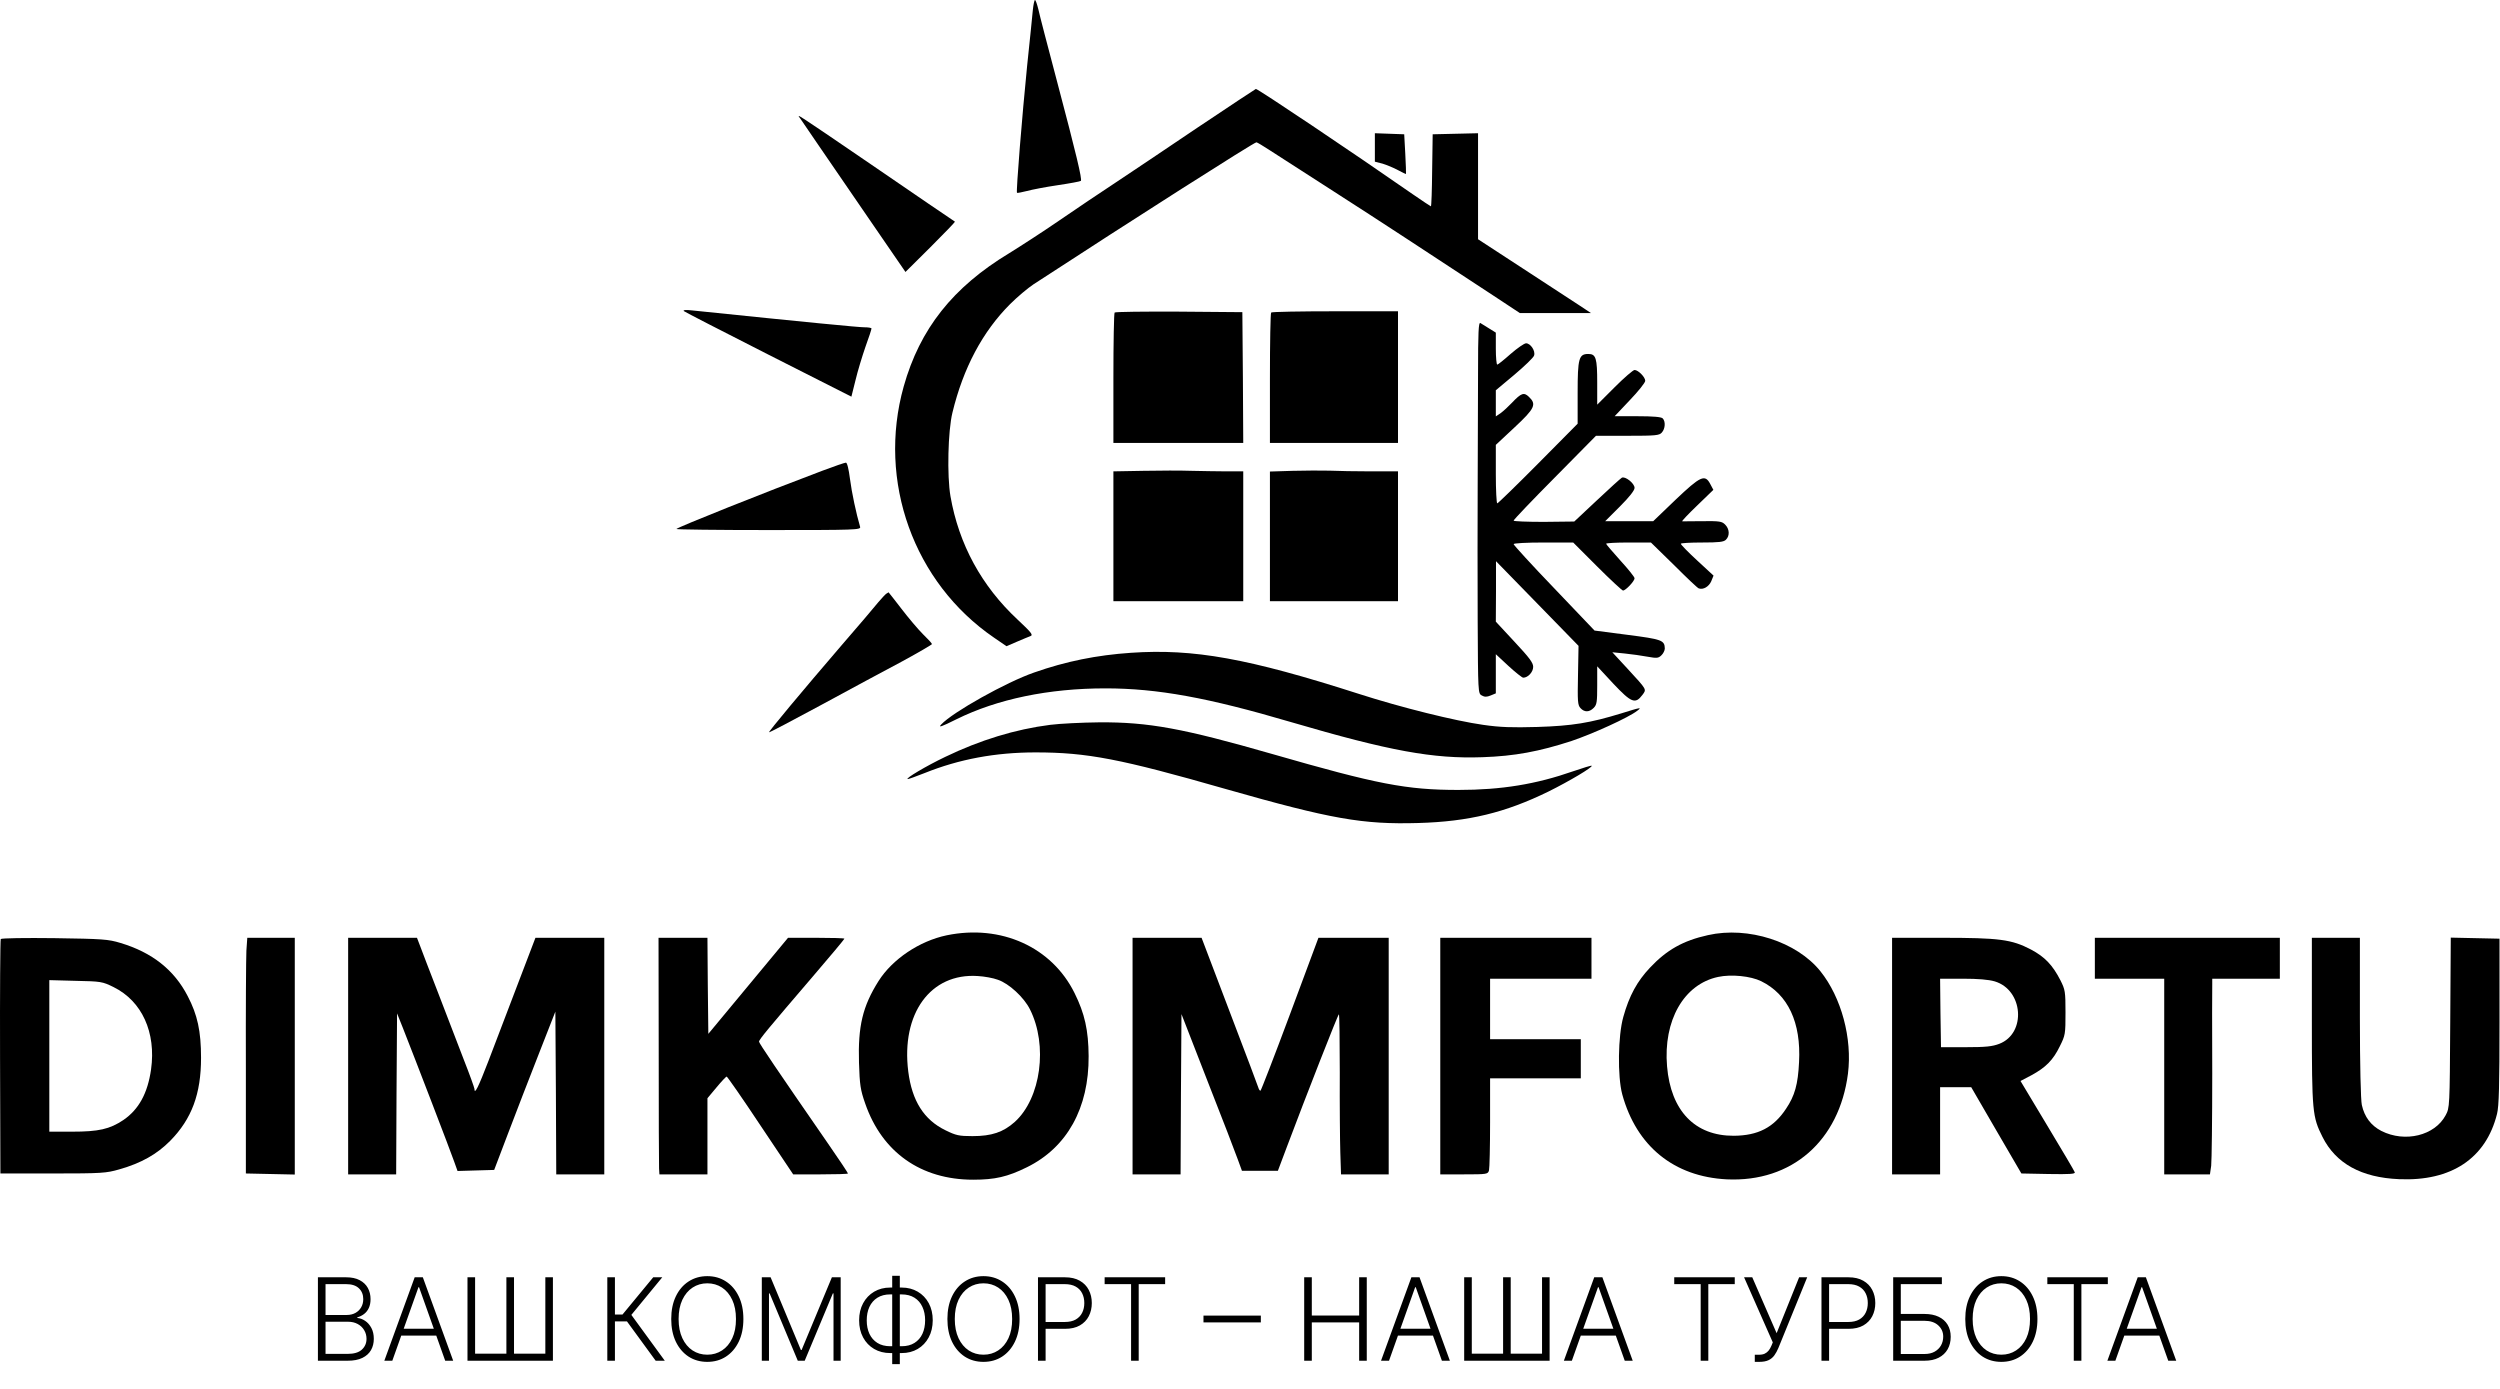
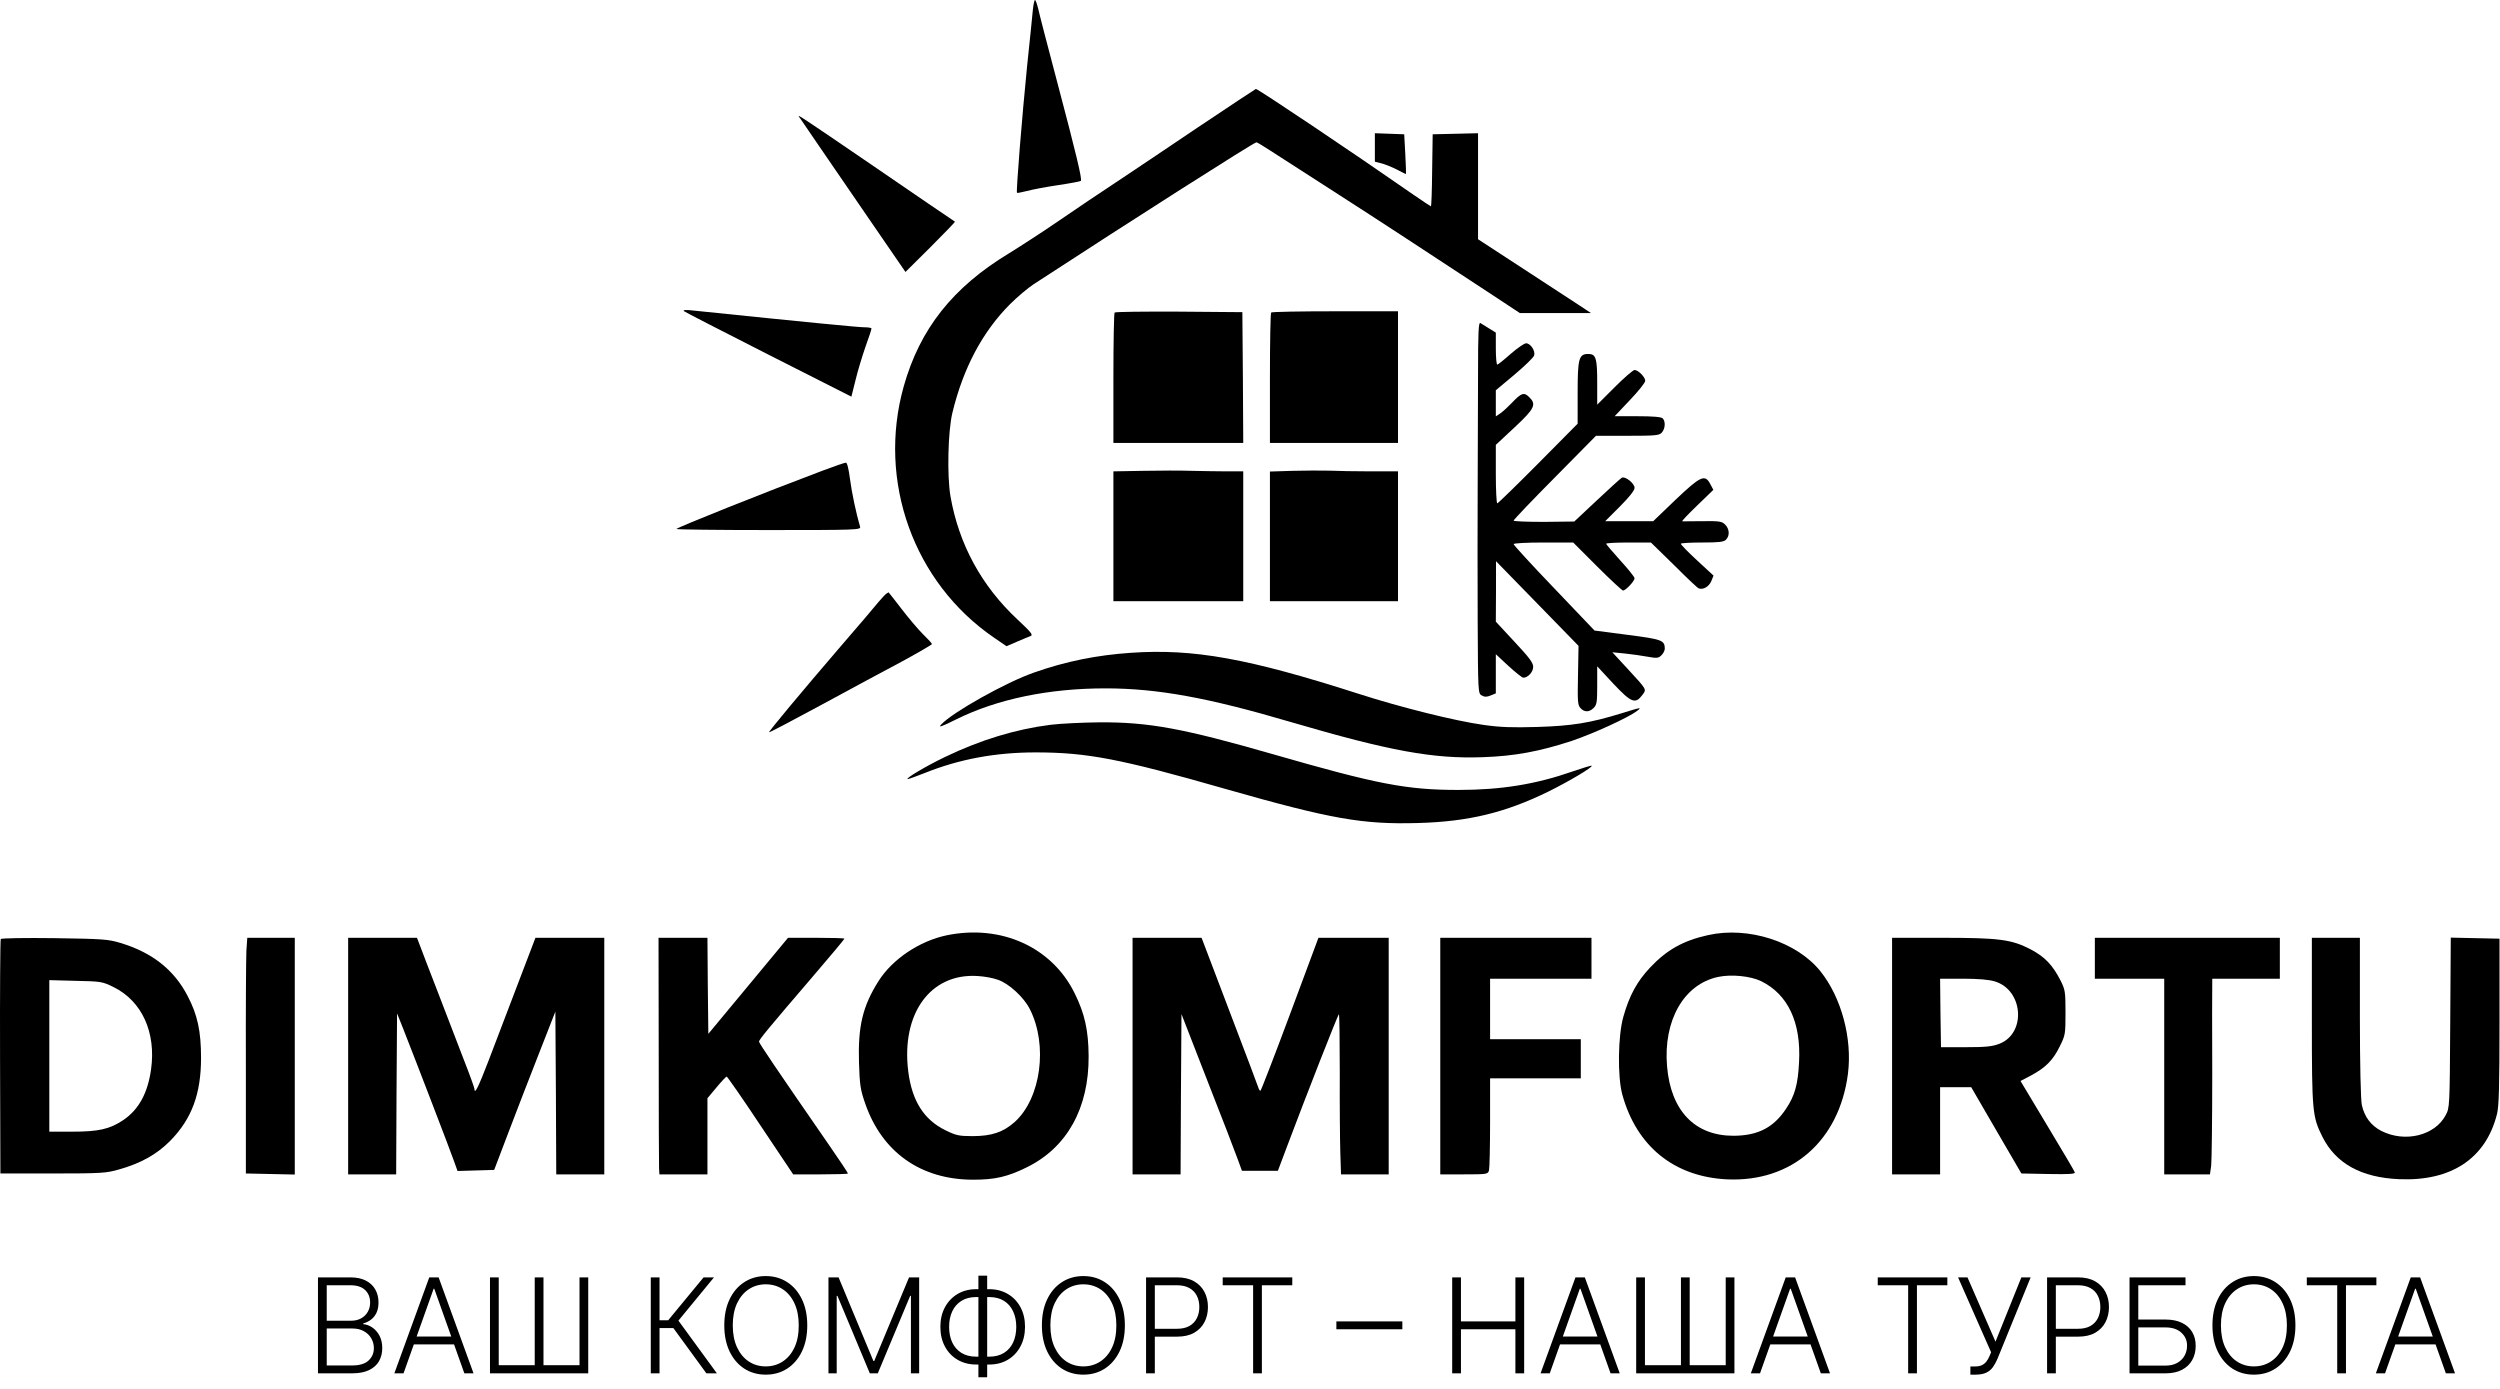
<svg xmlns="http://www.w3.org/2000/svg" width="1874" height="1041" viewBox="0 0 1874 1041" fill="none">
  <path d="M709.635 701.105C689.235 705.372 668.968 718.972 658.568 735.372C646.568 754.439 643.101 769.239 643.901 796.572C644.435 813.372 644.968 816.972 648.568 827.239C661.235 863.772 690.301 884.305 729.501 884.305C745.768 884.305 755.235 882.172 769.768 874.972C799.901 860.172 816.301 830.572 816.035 791.639C815.901 772.305 813.101 759.772 805.501 744.439C788.435 709.905 750.435 692.705 709.635 701.105ZM748.035 734.439C756.301 737.239 767.501 747.505 772.035 756.572C785.635 783.505 780.301 823.239 760.701 840.972C752.035 848.705 743.368 851.639 728.968 851.639C718.835 851.639 716.568 851.105 708.701 847.239C692.568 839.372 683.635 825.239 680.835 803.239C675.368 759.772 697.501 729.239 732.968 731.639C737.768 731.905 744.568 733.105 748.035 734.439Z" fill="black" />
  <path d="M1280.3 700.972C1261.63 705.105 1249.37 712.039 1236.83 725.372C1227.23 735.505 1221.23 746.439 1216.83 762.305C1212.83 776.439 1212.43 806.839 1216.03 820.305C1226.7 859.239 1254.83 882.039 1294.43 884.039C1343.1 886.305 1378.7 855.239 1385.23 804.839C1388.57 778.439 1380.3 747.639 1364.57 728.039C1346.83 705.905 1310.43 694.172 1280.3 700.972ZM1320.17 735.505C1340.3 745.372 1350.17 766.439 1348.57 796.172C1347.77 812.839 1345.37 821.372 1338.83 831.105C1329.5 845.239 1317.77 851.239 1299.63 851.372C1270.57 851.505 1252.43 832.705 1249.63 799.372C1246.7 764.972 1262.17 737.772 1287.9 732.305C1297.77 730.172 1312.3 731.639 1320.17 735.505Z" fill="black" />
  <path d="M0.568 703.905C0.168 704.572 -0.099 744.305 0.035 792.305L0.301 879.638H39.635C76.435 879.638 79.635 879.372 89.368 876.572C105.901 871.905 117.768 865.105 127.635 855.105C143.768 838.705 150.701 819.905 150.701 792.972C150.701 772.972 148.035 760.705 140.701 746.705C130.568 726.972 113.901 713.905 90.301 706.838C81.101 704.038 76.968 703.772 40.835 703.238C19.101 702.972 0.968 703.238 0.568 703.905ZM85.101 739.905C106.435 750.438 117.101 773.905 113.235 801.638C110.701 819.505 104.035 831.638 92.568 839.505C82.301 846.438 73.901 848.305 54.035 848.305H36.968V791.505V734.705L56.701 735.238C75.768 735.638 76.701 735.772 85.101 739.905Z" fill="black" />
  <path d="M184.701 712.572C184.435 717.905 184.168 757.638 184.301 800.972V879.638L202.701 880.038L220.968 880.438V791.638V702.972H203.101H185.368L184.701 712.572Z" fill="black" />
  <path d="M260.968 791.639V880.305H278.968H296.968L297.235 819.905L297.635 759.639L301.901 770.305C310.968 793.239 338.168 864.039 340.435 870.705L342.968 877.772L356.701 877.372L370.435 876.972L380.835 849.639C386.568 834.572 396.835 807.905 403.768 790.305L416.301 758.305L416.701 819.372L416.968 880.305H434.968H452.968V791.639V702.972H427.235H401.368L388.035 737.905C380.701 757.239 370.835 782.972 366.168 795.239C358.568 814.972 355.635 820.972 355.635 816.172C355.635 815.505 352.035 805.372 347.501 793.905C343.101 782.439 334.435 760.039 328.435 744.305C322.301 728.572 316.301 712.839 314.968 709.239L312.568 702.972H286.835H260.968V791.639Z" fill="black" />
  <path d="M493.768 787.372C493.768 833.639 493.901 873.639 494.035 875.905L494.301 880.305H512.301H530.301V851.772V823.239L537.101 815.105C540.835 810.572 544.301 806.972 544.701 806.972C545.235 807.105 556.701 823.505 570.035 843.639L594.568 880.305H615.101C626.435 880.305 635.635 880.039 635.635 879.639C635.635 879.239 628.968 869.105 620.701 857.239C581.901 801.105 569.101 782.172 568.968 780.839C568.968 779.239 575.768 771.105 609.235 732.039C622.301 716.839 632.968 704.038 632.968 703.638C632.968 703.238 623.501 702.972 611.901 702.972H590.701L560.835 738.972L530.968 774.972L530.568 738.972L530.301 702.972H511.901H493.635L493.768 787.372Z" fill="black" />
  <path d="M848.968 791.639V880.305H866.968H884.968L885.235 820.172L885.635 760.172L905.235 810.572C916.168 838.305 926.302 864.705 927.902 869.239L930.968 877.639H944.435H957.902L964.568 859.905C979.102 821.239 1002.97 760.305 1003.63 760.305C1004.03 760.305 1004.3 779.905 1004.3 804.039C1004.17 828.039 1004.43 854.972 1004.7 863.905L1005.23 880.305H1023.1H1040.97V791.639V702.972H1014.7H988.302L966.968 760.305C955.235 791.772 945.235 817.639 944.835 817.639C944.302 817.639 943.635 816.572 943.235 815.239C942.835 814.039 934.168 790.705 923.768 763.639C913.368 736.439 904.035 711.772 902.835 708.572L900.702 702.972H874.835H848.968V791.639Z" fill="black" />
  <path d="M1079.63 791.639V880.305H1097.5C1114.83 880.305 1115.37 880.172 1116.17 877.239C1116.57 875.639 1116.97 859.505 1116.97 841.239V808.305H1150.97H1184.97V793.639V778.972H1150.97H1116.97V756.305V733.639H1154.97H1192.97V718.305V702.972H1136.3H1079.63V791.639Z" fill="black" />
  <path d="M1418.3 791.639V880.305H1436.3H1454.3V847.639V814.972H1466.03H1477.63L1496.43 847.372L1515.23 879.639L1535.63 880.039C1551.63 880.305 1555.77 880.039 1555.23 878.705C1554.97 877.772 1545.63 862.039 1534.57 843.639L1514.57 810.305L1522.7 806.039C1533.5 800.172 1538.97 794.705 1544.03 784.305C1548.17 776.039 1548.3 775.105 1548.3 758.972C1548.3 743.239 1548.03 741.905 1544.57 734.972C1538.57 723.239 1532.7 717.239 1522.43 711.772C1507.9 704.172 1498.7 702.972 1455.5 702.972H1418.3V791.639ZM1495.23 735.639C1516.7 742.039 1519.1 774.572 1498.7 782.439C1493.5 784.439 1488.57 784.972 1473.63 784.972H1454.97L1454.57 759.239L1454.3 733.639H1471.37C1482.7 733.639 1490.7 734.305 1495.23 735.639Z" fill="black" />
  <path d="M1570.3 718.305V733.639H1596.3H1622.3V806.972V880.305H1639.5H1656.57L1657.5 873.905C1657.9 870.305 1658.3 839.239 1658.3 804.839C1658.17 770.439 1658.17 740.305 1658.3 737.905V733.639H1683.63H1708.97V718.305V702.972H1639.63H1570.3V718.305Z" fill="black" />
  <path d="M1732.97 765.238C1732.97 833.772 1733.37 837.105 1740.97 852.305C1750.97 872.172 1770.03 882.705 1798.3 883.905C1837.5 885.638 1863.5 868.305 1871.77 834.972C1873.23 829.372 1873.63 813.505 1873.63 765.638V703.638L1855.37 703.238L1837.1 702.838L1836.7 766.572C1836.3 830.038 1836.3 830.305 1833.23 836.038C1825.1 851.238 1802.83 856.705 1785.1 847.772C1777.37 843.772 1772.43 837.372 1770.43 828.305C1769.63 824.705 1768.97 798.438 1768.97 762.572V702.972H1750.97H1732.97V765.238Z" fill="black" />
  <path d="M774.204 7.6C773.804 11.867 771.937 30.667 769.937 49.333C766.204 86.4 761.537 143.867 762.337 144.533C762.604 144.8 765.937 144.133 769.67 143.2C773.537 142.133 783.937 140.133 793.004 138.8C802.07 137.467 809.804 136 810.204 135.6C811.27 134.4 806.87 115.867 792.47 61.467C785.537 35.333 779.137 10.8 778.337 6.933C777.404 3.2 776.337 -5.63692e-05 775.804 -5.63692e-05C775.404 -5.63692e-05 774.604 3.467 774.204 7.6Z" fill="black" />
  <path d="M897.937 95.466C874.471 111.333 846.604 130 835.937 137.067C825.271 144 806.471 156.8 793.937 165.333C781.537 173.867 764.604 184.8 756.604 189.733C714.204 215.333 689.537 246.533 677.404 289.733C657.537 360.667 684.871 436.8 745.137 478L754.471 484.4L762.204 481.067C766.471 479.2 771.137 477.333 772.471 476.8C774.604 476 773.137 474.133 762.871 464.533C735.804 439.333 718.737 408 712.471 372C709.804 356.667 710.604 322.933 713.937 309.333C722.071 275.733 736.604 248.533 757.137 228C762.737 222.4 770.604 215.867 774.604 213.2C849.404 164.4 940.071 106.667 941.804 106.667C942.337 106.667 946.737 109.333 951.671 112.533C956.604 115.733 978.337 129.733 999.937 143.6C1036.07 166.8 1066.07 186.533 1119.27 221.467L1139.27 234.667H1165.94H1192.6L1183.94 228.933C1179.14 225.867 1160.07 213.333 1141.67 201.333L1107.94 179.333V139.6V99.867L1091 100.267L1073.94 100.667L1073.54 127.6C1073.4 142.533 1073 154.667 1072.6 154.667C1072.34 154.667 1066.2 150.533 1059 145.6C1013.8 114.133 943.004 66.666 941.404 66.666C941.004 66.8 921.404 79.733 897.937 95.466Z" fill="black" />
  <path d="M599.937 88.933C601.004 90.533 607.004 99.2 613.137 108.267C619.404 117.333 636.604 142.533 651.537 164.267L678.737 203.867L697.537 185.2C707.804 174.933 716.07 166.4 715.804 166.133C715.537 166 706.604 159.867 695.937 152.667C685.27 145.333 666.07 132.267 653.27 123.467C593.67 82.8 597.137 85.067 599.937 88.933Z" fill="black" />
  <path d="M1030.6 110.533V121.2L1036.34 122.667C1039.4 123.6 1044.6 125.733 1047.8 127.467C1051 129.2 1053.8 130.533 1053.94 130.4C1054.07 130.133 1053.8 123.333 1053.4 115.333L1052.6 100.667L1041.67 100.267L1030.6 99.867V110.533Z" fill="black" />
  <path d="M512.604 233.2C513.404 233.867 541.937 248.533 576.071 265.867L638.204 297.333L641.271 285.067C642.871 278.267 646.337 266.933 648.737 260C651.271 253.067 653.271 246.933 653.271 246.267C653.271 245.733 650.871 245.333 647.937 245.333C643.671 245.333 605.004 241.6 518.604 232.667C514.071 232.133 511.804 232.4 512.604 233.2Z" fill="black" />
  <path d="M835.537 234.267C835.004 234.667 834.604 256.933 834.604 283.6V332H883.271H931.937L931.671 282.933L931.271 234L883.804 233.6C857.804 233.467 836.071 233.733 835.537 234.267Z" fill="black" />
  <path d="M952.871 234.267C952.337 234.667 951.937 256.933 951.937 283.6V332H999.937H1047.94V282.667V233.333H1000.87C974.871 233.333 953.271 233.733 952.871 234.267Z" fill="black" />
  <path d="M1107.94 279.6C1107.94 300.667 1107.8 338.667 1107.67 364C1107.54 389.333 1107.54 434.667 1107.67 464.933C1107.94 519.2 1107.94 519.867 1110.74 521.333C1112.87 522.533 1114.47 522.533 1117.4 521.333L1121.27 519.733V505.067V490.4L1130.74 499.2C1135.94 504 1141 508 1141.8 508C1145.4 508 1149.27 503.733 1149.27 499.867C1149.27 496.8 1146.47 493.067 1135.27 481.067L1121.27 466L1121.4 443.333V420.667L1152.34 452.4L1183.27 484.133L1182.87 506.133C1182.47 525.6 1182.6 528.533 1184.74 530.8C1187.67 534 1191.27 534 1194.6 530.667C1197 528.267 1197.27 526.267 1197.27 513.733V499.467L1209.4 512.533C1222.87 526.8 1225.8 528 1231.14 520.933C1234.34 516.533 1234.87 517.467 1219.94 501.2L1208.6 488.933L1217.94 489.867C1223.14 490.4 1230.74 491.467 1235 492.267C1241.8 493.467 1243 493.467 1245.27 491.333C1246.74 490 1247.94 487.6 1247.94 486.133C1247.8 479.867 1245.67 479.2 1219.94 475.867L1195.27 472.667L1165 440.933C1148.2 423.467 1134.6 408.533 1134.6 407.867C1134.6 407.2 1144.34 406.667 1157 406.667H1179.27L1197.27 424.667C1207.14 434.533 1215.94 442.667 1216.6 442.667C1218.6 442.667 1225.27 435.6 1225.27 433.467C1225.27 432.533 1220.47 426.533 1214.6 420.133C1208.74 413.6 1203.94 408 1203.94 407.6C1203.94 407.067 1211.54 406.667 1220.74 406.667H1237.54L1254.87 423.6C1264.34 433.067 1272.6 440.933 1273.4 441.067C1276.74 442.267 1281 439.733 1282.74 435.733L1284.47 431.467L1272.2 420.133C1265.4 413.867 1259.94 408.267 1259.94 407.6C1259.94 407.067 1267.14 406.667 1275.8 406.667C1288.47 406.667 1292.2 406.267 1293.8 404.533C1296.74 401.6 1296.47 396.533 1293.14 393.2C1290.74 390.8 1289 390.533 1276.2 390.667C1268.34 390.8 1261.54 390.8 1261 390.8C1260.47 390.667 1265.54 385.333 1272.2 378.933L1284.34 367.2L1282.07 362.933C1278.07 355.2 1274.74 356.8 1255.94 374.667L1239.27 390.667H1221.27H1203.27L1214.34 379.6C1221.27 372.667 1225.27 367.6 1225.27 365.733C1225.27 362.267 1218.07 356.667 1215.67 358.133C1214.74 358.667 1206.34 366.267 1197 375.067L1180.07 390.933L1157.27 391.2C1144.87 391.2 1134.6 390.8 1134.6 390.267C1134.6 389.6 1148.47 375.067 1165.54 357.867L1196.34 326.667H1219.94C1241.14 326.667 1243.8 326.4 1245.67 324.267C1248.34 321.333 1248.6 315.867 1246.34 313.6C1245.27 312.533 1239.14 312 1227.54 312H1210.34L1221.8 299.867C1228.07 293.333 1233.27 286.8 1233.27 285.467C1233.27 282.667 1227.94 277.333 1225.27 277.333C1224.2 277.333 1217.4 283.2 1210.34 290.267L1197.27 303.333V286.933C1197.27 268.4 1196.34 265.333 1190.6 265.333C1183.54 265.333 1182.6 268.533 1182.6 294.4V317.6L1153 347.467C1136.74 363.867 1122.87 377.333 1122.34 377.333C1121.8 377.333 1121.27 367.467 1121.27 355.467V333.467L1135.27 320.4C1150.6 306.133 1151.94 303.067 1146.07 297.467C1142.34 293.867 1140.34 294.533 1133.27 302C1130.74 304.667 1127 308.133 1125 309.6L1121.27 312.133V302.4V292.533L1135.14 280.933C1142.87 274.4 1149.54 268 1149.94 266.533C1151.14 263.067 1147.27 257.333 1143.94 257.333C1142.6 257.333 1137.4 260.933 1132.34 265.333C1127.4 269.733 1122.87 273.333 1122.34 273.333C1121.8 273.333 1121.27 268 1121.27 261.333V249.333L1116.34 246.267C1113.54 244.533 1110.47 242.667 1109.67 242.133C1108.34 241.333 1107.94 249.2 1107.94 279.6Z" fill="black" />
  <path d="M616.604 352.8C573.004 369.2 508.604 394.933 507.004 396.533C506.604 396.933 537.537 397.333 575.804 397.333C641.537 397.333 645.404 397.2 644.737 394.933C641.804 384.933 638.471 369.333 637.137 358.933C636.204 351.6 635.004 346.667 634.071 346.8C633.271 346.8 625.404 349.467 616.604 352.8Z" fill="black" />
  <path d="M857.004 352.933L834.604 353.333V402V450.667H883.271H931.937V402V353.333H919.537C912.604 353.333 900.737 353.067 893.137 352.933C885.537 352.667 869.271 352.667 857.004 352.933Z" fill="black" />
  <path d="M969.004 352.933L951.937 353.467V402V450.667H999.937H1047.94V402V353.333H1027.67C1016.47 353.333 1002.47 353.067 996.604 352.8C990.737 352.667 978.337 352.667 969.004 352.933Z" fill="black" />
  <path d="M664.337 445.067C663.537 445.6 660.87 448.533 658.337 451.467C655.937 454.533 643.404 469.2 630.604 484C601.27 518.133 575.937 548.533 576.47 548.933C576.737 549.2 594.204 540 615.404 528.533C636.604 517.067 663.937 502.267 676.337 495.733C688.604 489.067 698.604 483.2 698.604 482.8C698.604 482.267 695.537 478.933 691.804 475.333C688.07 471.6 680.87 463.067 675.67 456.267C670.47 449.6 666.204 444 666.07 444C665.937 444 665.27 444.533 664.337 445.067Z" fill="black" />
  <path d="M847.804 489.333C822.204 491.067 799.004 495.733 775.137 504.133C754.337 511.333 714.071 533.867 705.537 543.067C703.137 545.6 705.404 544.933 716.871 539.2C747.537 524 786.204 516 828.604 516C867.537 516 905.537 522.933 967.937 541.333C1041.54 562.933 1074.34 568.933 1111.27 567.6C1135.27 566.8 1153.8 563.333 1177.94 555.467C1193.8 550.133 1220.87 537.867 1227.27 532.8C1231 530 1230.07 530.133 1215.14 534.8C1192.07 541.867 1178.6 544.133 1152.34 544.933C1133.27 545.467 1124.6 545.2 1111.67 543.333C1090.87 540.4 1050.47 530.4 1018.6 520.133C935.537 493.467 894.871 486.133 847.804 489.333Z" fill="black" />
  <path d="M787.27 543.333C761.004 546.667 734.604 554.8 708.604 567.333C694.604 574 677.937 583.867 680.47 584C681.137 584 686.737 582 693.137 579.467C719.004 569.067 746.204 564 776.204 564C814.87 564 839.804 568.8 918.871 591.467C997.937 614 1021.4 618.133 1063.14 616.933C1100.87 615.867 1128.34 609.2 1160.74 593.333C1176.34 585.6 1194.07 575.067 1193.14 574C1192.74 573.733 1186.6 575.6 1179.27 578.133C1151.4 587.867 1125.54 592.133 1093.27 592.133C1054.2 592.133 1032.34 587.867 953.671 565.2C886.871 546 860.871 541.2 823.937 541.467C811.137 541.6 794.604 542.4 787.27 543.333Z" fill="black" />
-   <path d="M238.307 1020V957.455H259.41C263.482 957.455 266.872 958.167 269.58 959.592C272.308 961.018 274.354 962.962 275.718 965.425C277.082 967.889 277.764 970.688 277.764 973.824C277.764 976.43 277.326 978.659 276.451 980.512C275.576 982.365 274.384 983.861 272.878 985.001C271.371 986.142 269.692 986.966 267.839 987.475V987.964C269.854 988.106 271.809 988.819 273.702 990.102C275.596 991.364 277.153 993.135 278.375 995.415C279.597 997.696 280.207 1000.42 280.207 1003.6C280.207 1006.76 279.505 1009.58 278.1 1012.06C276.695 1014.52 274.537 1016.47 271.626 1017.89C268.735 1019.3 265.049 1020 260.57 1020H238.307ZM244.018 1014.87H260.57C265.396 1014.87 268.959 1013.8 271.259 1011.66C273.58 1009.52 274.741 1006.84 274.741 1003.6C274.741 1001.22 274.161 999.06 273 997.126C271.86 995.171 270.241 993.624 268.144 992.484C266.067 991.344 263.624 990.773 260.815 990.773H244.018V1014.87ZM244.018 985.704H259.929C262.393 985.704 264.551 985.195 266.403 984.177C268.256 983.159 269.702 981.754 270.74 979.962C271.778 978.171 272.298 976.125 272.298 973.824C272.298 970.505 271.219 967.808 269.06 965.731C266.902 963.634 263.685 962.585 259.41 962.585H244.018V985.704ZM294.08 1020H288.094L310.846 957.455H316.954L339.707 1020H333.721L314.114 964.876H313.687L294.08 1020ZM298.386 996.026H329.415V1001.16H298.386V996.026ZM350.426 957.455H356.137V1014.72H379.591V957.455H385.302V1014.72H408.787V957.455H414.468V1020H350.426V957.455ZM491.489 1020L469.959 990.499H460.949V1020H455.238V957.455H460.949V985.398H466.599L489.657 957.455H496.437L473.257 985.643L498.33 1020H491.489ZM557.241 988.727C557.241 995.242 556.081 1000.91 553.76 1005.74C551.439 1010.54 548.242 1014.27 544.17 1016.92C540.119 1019.54 535.456 1020.86 530.183 1020.86C524.91 1020.86 520.237 1019.54 516.165 1016.92C512.114 1014.27 508.927 1010.54 506.606 1005.74C504.306 1000.91 503.155 995.242 503.155 988.727C503.155 982.212 504.306 976.552 506.606 971.747C508.927 966.922 512.124 963.196 516.196 960.57C520.268 957.923 524.93 956.599 530.183 956.599C535.456 956.599 540.119 957.923 544.17 960.57C548.242 963.196 551.439 966.922 553.76 971.747C556.081 976.552 557.241 982.212 557.241 988.727ZM551.683 988.727C551.683 983.128 550.747 978.334 548.873 974.343C547 970.332 544.445 967.268 541.208 965.151C537.971 963.033 534.296 961.974 530.183 961.974C526.091 961.974 522.426 963.033 519.189 965.151C515.952 967.268 513.386 970.322 511.493 974.312C509.62 978.303 508.683 983.108 508.683 988.727C508.683 994.326 509.62 999.121 511.493 1003.11C513.366 1007.1 515.921 1010.17 519.158 1012.3C522.395 1014.42 526.07 1015.48 530.183 1015.48C534.296 1015.48 537.971 1014.42 541.208 1012.3C544.465 1010.19 547.031 1007.13 548.904 1003.14C550.777 999.131 551.703 994.326 551.683 988.727ZM571.053 957.455H577.65L600.341 1011.94H600.89L623.581 957.455H630.178V1020H624.803V969.518H624.314L603.211 1020H598.02L576.917 969.518H576.428V1020H571.053V957.455ZM667.33 965.151H675.85C680.39 965.151 684.411 966.179 687.913 968.235C691.436 970.291 694.194 973.162 696.19 976.847C698.185 980.532 699.183 984.808 699.183 989.674C699.162 994.56 698.154 998.846 696.159 1002.53C694.184 1006.22 691.446 1009.1 687.944 1011.17C684.462 1013.23 680.451 1014.26 675.911 1014.26H667.36C662.799 1014.26 658.758 1013.23 655.236 1011.17C651.734 1009.12 648.985 1006.25 646.99 1002.56C644.995 998.877 643.997 994.591 643.997 989.705C643.997 984.859 644.995 980.594 646.99 976.908C648.985 973.223 651.734 970.342 655.236 968.266C658.758 966.189 662.789 965.151 667.33 965.151ZM667.36 970.281C663.553 970.281 660.326 971.116 657.679 972.786C655.053 974.435 653.057 976.735 651.693 979.688C650.349 982.619 649.688 985.999 649.708 989.827C649.708 993.593 650.38 996.932 651.724 999.844C653.088 1002.73 655.073 1005 657.679 1006.65C660.305 1008.3 663.532 1009.13 667.36 1009.13H675.881C679.688 1009.13 682.895 1008.3 685.501 1006.65C688.127 1005 690.112 1002.72 691.456 999.813C692.8 996.881 693.472 993.502 693.472 989.674C693.472 985.887 692.79 982.538 691.425 979.626C690.082 976.695 688.097 974.404 685.47 972.755C682.844 971.106 679.617 970.281 675.789 970.281H667.36ZM674.506 956.355V1022.57H668.795V956.355H674.506ZM764.263 988.727C764.263 995.242 763.102 1000.91 760.781 1005.74C758.46 1010.54 755.264 1014.27 751.192 1016.92C747.14 1019.54 742.478 1020.86 737.205 1020.86C731.931 1020.86 727.259 1019.54 723.187 1016.92C719.135 1014.27 715.949 1010.54 713.628 1005.74C711.327 1000.91 710.177 995.242 710.177 988.727C710.177 982.212 711.327 976.552 713.628 971.747C715.949 966.922 719.145 963.196 723.217 960.57C727.289 957.923 731.952 956.599 737.205 956.599C742.478 956.599 747.14 957.923 751.192 960.57C755.264 963.196 758.46 966.922 760.781 971.747C763.102 976.552 764.263 982.212 764.263 988.727ZM758.705 988.727C758.705 983.128 757.768 978.334 755.895 974.343C754.022 970.332 751.467 967.268 748.229 965.151C744.992 963.033 741.317 961.974 737.205 961.974C733.112 961.974 729.447 963.033 726.21 965.151C722.973 967.268 720.408 970.322 718.514 974.312C716.641 978.303 715.705 983.108 715.705 988.727C715.705 994.326 716.641 999.121 718.514 1003.11C720.387 1007.1 722.942 1010.17 726.18 1012.3C729.417 1014.42 733.092 1015.48 737.205 1015.48C741.317 1015.48 744.992 1014.42 748.229 1012.3C751.487 1010.19 754.052 1007.13 755.925 1003.14C757.799 999.131 758.725 994.326 758.705 988.727ZM778.074 1020V957.455H798.261C802.7 957.455 806.405 958.31 809.378 960.02C812.371 961.71 814.62 964.01 816.127 966.922C817.654 969.833 818.417 973.111 818.417 976.756C818.417 980.4 817.664 983.688 816.157 986.62C814.651 989.531 812.411 991.842 809.439 993.553C806.466 995.242 802.771 996.087 798.353 996.087H782.472V990.957H798.2C801.478 990.957 804.196 990.346 806.354 989.124C808.512 987.882 810.121 986.192 811.18 984.055C812.259 981.917 812.798 979.484 812.798 976.756C812.798 974.027 812.259 971.594 811.18 969.457C810.121 967.319 808.502 965.639 806.324 964.418C804.166 963.196 801.427 962.585 798.108 962.585H783.785V1020H778.074ZM828.037 962.585V957.455H873.389V962.585H853.569V1020H847.858V962.585H828.037ZM945.127 986.162V991.293H902.127V986.162H945.127ZM977.621 1020V957.455H983.332V986.131H1018.82V957.455H1024.53V1020H1018.82V991.262H983.332V1020H977.621ZM1041.21 1020H1035.22L1057.97 957.455H1064.08L1086.83 1020H1080.85L1061.24 964.876H1060.81L1041.21 1020ZM1045.51 996.026H1076.54V1001.16H1045.51V996.026ZM1097.55 957.455H1103.26V1014.72H1126.72V957.455H1132.43V1014.72H1155.91V957.455H1161.59V1020H1097.55V957.455ZM1178.27 1020H1172.28L1195.03 957.455H1201.14L1223.89 1020H1217.91L1198.3 964.876H1197.87L1178.27 1020ZM1182.57 996.026H1213.6V1001.16H1182.57V996.026ZM1255.01 962.585V957.455H1300.37V962.585H1280.55V1020H1274.83V962.585H1255.01ZM1315.39 1020.86V1015.51H1318.51C1320.26 1015.51 1321.71 1015.24 1322.87 1014.69C1324.05 1014.12 1325.03 1013.33 1325.81 1012.33C1326.6 1011.32 1327.28 1010.13 1327.85 1008.76L1328.89 1006.26L1307.36 957.455H1313.5L1331.76 999.355L1348.62 957.455H1354.67L1333.07 1010.47C1332.2 1012.55 1331.2 1014.37 1330.08 1015.94C1328.98 1017.49 1327.54 1018.7 1325.74 1019.57C1323.95 1020.43 1321.59 1020.86 1318.66 1020.86H1315.39ZM1365.38 1020V957.455H1385.56C1390 957.455 1393.71 958.31 1396.68 960.02C1399.67 961.71 1401.92 964.01 1403.43 966.922C1404.96 969.833 1405.72 973.111 1405.72 976.756C1405.72 980.4 1404.97 983.688 1403.46 986.62C1401.95 989.531 1399.71 991.842 1396.74 993.553C1393.77 995.242 1390.07 996.087 1385.66 996.087H1369.77V990.957H1385.5C1388.78 990.957 1391.5 990.346 1393.66 989.124C1395.82 987.882 1397.42 986.192 1398.48 984.055C1399.56 981.917 1400.1 979.484 1400.1 976.756C1400.1 974.027 1399.56 971.594 1398.48 969.457C1397.42 967.319 1395.8 965.639 1393.63 964.418C1391.47 963.196 1388.73 962.585 1385.41 962.585H1371.09V1020H1365.38ZM1419.13 1020V957.455H1455.62V962.585H1424.84V984.94H1442.58C1446.76 984.94 1450.3 985.643 1453.21 987.048C1456.14 988.452 1458.38 990.437 1459.93 993.003C1461.48 995.568 1462.25 998.581 1462.25 1002.04C1462.25 1005.63 1461.48 1008.76 1459.93 1011.45C1458.4 1014.14 1456.17 1016.23 1453.24 1017.74C1450.33 1019.25 1446.78 1020 1442.58 1020H1419.13ZM1424.84 1014.96H1442.58C1445.57 1014.96 1448.11 1014.38 1450.19 1013.22C1452.28 1012.04 1453.88 1010.47 1454.98 1008.52C1456.08 1006.54 1456.63 1004.34 1456.63 1001.92C1456.63 998.561 1455.39 995.751 1452.9 993.491C1450.44 991.211 1447 990.071 1442.58 990.071H1424.84V1014.96ZM1527.26 988.727C1527.26 995.242 1526.1 1000.91 1523.78 1005.74C1521.46 1010.54 1518.26 1014.27 1514.19 1016.92C1510.14 1019.54 1505.48 1020.86 1500.2 1020.86C1494.93 1020.86 1490.26 1019.54 1486.18 1016.92C1482.13 1014.27 1478.95 1010.54 1476.63 1005.74C1474.33 1000.91 1473.17 995.242 1473.17 988.727C1473.17 982.212 1474.33 976.552 1476.63 971.747C1478.95 966.922 1482.14 963.196 1486.22 960.57C1490.29 957.923 1494.95 956.599 1500.2 956.599C1505.48 956.599 1510.14 957.923 1514.19 960.57C1518.26 963.196 1521.46 966.922 1523.78 971.747C1526.1 976.552 1527.26 982.212 1527.26 988.727ZM1521.7 988.727C1521.7 983.128 1520.77 978.334 1518.89 974.343C1517.02 970.332 1514.46 967.268 1511.23 965.151C1507.99 963.033 1504.32 961.974 1500.2 961.974C1496.11 961.974 1492.45 963.033 1489.21 965.151C1485.97 967.268 1483.41 970.322 1481.51 974.312C1479.64 978.303 1478.7 983.108 1478.7 988.727C1478.7 994.326 1479.64 999.121 1481.51 1003.11C1483.39 1007.1 1485.94 1010.17 1489.18 1012.3C1492.41 1014.42 1496.09 1015.48 1500.2 1015.48C1504.32 1015.48 1507.99 1014.42 1511.23 1012.3C1514.49 1010.19 1517.05 1007.13 1518.92 1003.14C1520.8 999.131 1521.72 994.326 1521.7 988.727ZM1534.68 962.585V957.455H1580.03V962.585H1560.21V1020H1554.5V962.585H1534.68ZM1585.68 1020H1579.69L1602.44 957.455H1608.55L1631.3 1020H1625.32L1605.71 964.876H1605.28L1585.68 1020ZM1589.98 996.026H1621.01V1001.16H1589.98V996.026Z" fill="black" />
+   <path transform="translate(238 957) scale(1.15) translate(-238 -957)" d="M238.307 1020V957.455H259.41C263.482 957.455 266.872 958.167 269.58 959.592C272.308 961.018 274.354 962.962 275.718 965.425C277.082 967.889 277.764 970.688 277.764 973.824C277.764 976.43 277.326 978.659 276.451 980.512C275.576 982.365 274.384 983.861 272.878 985.001C271.371 986.142 269.692 986.966 267.839 987.475V987.964C269.854 988.106 271.809 988.819 273.702 990.102C275.596 991.364 277.153 993.135 278.375 995.415C279.597 997.696 280.207 1000.42 280.207 1003.6C280.207 1006.76 279.505 1009.58 278.1 1012.06C276.695 1014.52 274.537 1016.47 271.626 1017.89C268.735 1019.3 265.049 1020 260.57 1020H238.307ZM244.018 1014.87H260.57C265.396 1014.87 268.959 1013.8 271.259 1011.66C273.58 1009.52 274.741 1006.84 274.741 1003.6C274.741 1001.22 274.161 999.06 273 997.126C271.86 995.171 270.241 993.624 268.144 992.484C266.067 991.344 263.624 990.773 260.815 990.773H244.018V1014.87ZM244.018 985.704H259.929C262.393 985.704 264.551 985.195 266.403 984.177C268.256 983.159 269.702 981.754 270.74 979.962C271.778 978.171 272.298 976.125 272.298 973.824C272.298 970.505 271.219 967.808 269.06 965.731C266.902 963.634 263.685 962.585 259.41 962.585H244.018V985.704ZM294.08 1020H288.094L310.846 957.455H316.954L339.707 1020H333.721L314.114 964.876H313.687L294.08 1020ZM298.386 996.026H329.415V1001.16H298.386V996.026ZM350.426 957.455H356.137V1014.72H379.591V957.455H385.302V1014.72H408.787V957.455H414.468V1020H350.426V957.455ZM491.489 1020L469.959 990.499H460.949V1020H455.238V957.455H460.949V985.398H466.599L489.657 957.455H496.437L473.257 985.643L498.33 1020H491.489ZM557.241 988.727C557.241 995.242 556.081 1000.91 553.76 1005.74C551.439 1010.54 548.242 1014.27 544.17 1016.92C540.119 1019.54 535.456 1020.86 530.183 1020.86C524.91 1020.86 520.237 1019.54 516.165 1016.92C512.114 1014.27 508.927 1010.54 506.606 1005.74C504.306 1000.91 503.155 995.242 503.155 988.727C503.155 982.212 504.306 976.552 506.606 971.747C508.927 966.922 512.124 963.196 516.196 960.57C520.268 957.923 524.93 956.599 530.183 956.599C535.456 956.599 540.119 957.923 544.17 960.57C548.242 963.196 551.439 966.922 553.76 971.747C556.081 976.552 557.241 982.212 557.241 988.727ZM551.683 988.727C551.683 983.128 550.747 978.334 548.873 974.343C547 970.332 544.445 967.268 541.208 965.151C537.971 963.033 534.296 961.974 530.183 961.974C526.091 961.974 522.426 963.033 519.189 965.151C515.952 967.268 513.386 970.322 511.493 974.312C509.62 978.303 508.683 983.108 508.683 988.727C508.683 994.326 509.62 999.121 511.493 1003.11C513.366 1007.1 515.921 1010.17 519.158 1012.3C522.395 1014.42 526.07 1015.48 530.183 1015.48C534.296 1015.48 537.971 1014.42 541.208 1012.3C544.465 1010.19 547.031 1007.13 548.904 1003.14C550.777 999.131 551.703 994.326 551.683 988.727ZM571.053 957.455H577.65L600.341 1011.94H600.89L623.581 957.455H630.178V1020H624.803V969.518H624.314L603.211 1020H598.02L576.917 969.518H576.428V1020H571.053V957.455ZM667.33 965.151H675.85C680.39 965.151 684.411 966.179 687.913 968.235C691.436 970.291 694.194 973.162 696.19 976.847C698.185 980.532 699.183 984.808 699.183 989.674C699.162 994.56 698.154 998.846 696.159 1002.53C694.184 1006.22 691.446 1009.1 687.944 1011.17C684.462 1013.23 680.451 1014.26 675.911 1014.26H667.36C662.799 1014.26 658.758 1013.23 655.236 1011.17C651.734 1009.12 648.985 1006.25 646.99 1002.56C644.995 998.877 643.997 994.591 643.997 989.705C643.997 984.859 644.995 980.594 646.99 976.908C648.985 973.223 651.734 970.342 655.236 968.266C658.758 966.189 662.789 965.151 667.33 965.151ZM667.36 970.281C663.553 970.281 660.326 971.116 657.679 972.786C655.053 974.435 653.057 976.735 651.693 979.688C650.349 982.619 649.688 985.999 649.708 989.827C649.708 993.593 650.38 996.932 651.724 999.844C653.088 1002.73 655.073 1005 657.679 1006.65C660.305 1008.3 663.532 1009.13 667.36 1009.13H675.881C679.688 1009.13 682.895 1008.3 685.501 1006.65C688.127 1005 690.112 1002.72 691.456 999.813C692.8 996.881 693.472 993.502 693.472 989.674C693.472 985.887 692.79 982.538 691.425 979.626C690.082 976.695 688.097 974.404 685.47 972.755C682.844 971.106 679.617 970.281 675.789 970.281H667.36ZM674.506 956.355V1022.57H668.795V956.355H674.506ZM764.263 988.727C764.263 995.242 763.102 1000.91 760.781 1005.74C758.46 1010.54 755.264 1014.27 751.192 1016.92C747.14 1019.54 742.478 1020.86 737.205 1020.86C731.931 1020.86 727.259 1019.54 723.187 1016.92C719.135 1014.27 715.949 1010.54 713.628 1005.74C711.327 1000.91 710.177 995.242 710.177 988.727C710.177 982.212 711.327 976.552 713.628 971.747C715.949 966.922 719.145 963.196 723.217 960.57C727.289 957.923 731.952 956.599 737.205 956.599C742.478 956.599 747.14 957.923 751.192 960.57C755.264 963.196 758.46 966.922 760.781 971.747C763.102 976.552 764.263 982.212 764.263 988.727ZM758.705 988.727C758.705 983.128 757.768 978.334 755.895 974.343C754.022 970.332 751.467 967.268 748.229 965.151C744.992 963.033 741.317 961.974 737.205 961.974C733.112 961.974 729.447 963.033 726.21 965.151C722.973 967.268 720.408 970.322 718.514 974.312C716.641 978.303 715.705 983.108 715.705 988.727C715.705 994.326 716.641 999.121 718.514 1003.11C720.387 1007.1 722.942 1010.17 726.18 1012.3C729.417 1014.42 733.092 1015.48 737.205 1015.48C741.317 1015.48 744.992 1014.42 748.229 1012.3C751.487 1010.19 754.052 1007.13 755.925 1003.14C757.799 999.131 758.725 994.326 758.705 988.727ZM778.074 1020V957.455H798.261C802.7 957.455 806.405 958.31 809.378 960.02C812.371 961.71 814.62 964.01 816.127 966.922C817.654 969.833 818.417 973.111 818.417 976.756C818.417 980.4 817.664 983.688 816.157 986.62C814.651 989.531 812.411 991.842 809.439 993.553C806.466 995.242 802.771 996.087 798.353 996.087H782.472V990.957H798.2C801.478 990.957 804.196 990.346 806.354 989.124C808.512 987.882 810.121 986.192 811.18 984.055C812.259 981.917 812.798 979.484 812.798 976.756C812.798 974.027 812.259 971.594 811.18 969.457C810.121 967.319 808.502 965.639 806.324 964.418C804.166 963.196 801.427 962.585 798.108 962.585H783.785V1020H778.074ZM828.037 962.585V957.455H873.389V962.585H853.569V1020H847.858V962.585H828.037ZM945.127 986.162V991.293H902.127V986.162H945.127ZM977.621 1020V957.455H983.332V986.131H1018.82V957.455H1024.53V1020H1018.82V991.262H983.332V1020H977.621ZM1041.21 1020H1035.22L1057.97 957.455H1064.08L1086.83 1020H1080.85L1061.24 964.876H1060.81L1041.21 1020ZM1045.51 996.026H1076.54V1001.16H1045.51V996.026ZM1097.55 957.455H1103.26V1014.72H1126.72V957.455H1132.43V1014.72H1155.91V957.455H1161.59V1020H1097.55V957.455ZM1178.27 1020H1172.28L1195.03 957.455H1201.14L1223.89 1020H1217.91L1198.3 964.876H1197.87L1178.27 1020ZM1182.57 996.026H1213.6V1001.16H1182.57V996.026ZM1255.01 962.585V957.455H1300.37V962.585H1280.55V1020H1274.83V962.585H1255.01ZM1315.39 1020.86V1015.51H1318.51C1320.26 1015.51 1321.71 1015.24 1322.87 1014.69C1324.05 1014.12 1325.03 1013.33 1325.81 1012.33C1326.6 1011.32 1327.28 1010.13 1327.85 1008.76L1328.89 1006.26L1307.36 957.455H1313.5L1331.76 999.355L1348.62 957.455H1354.67L1333.07 1010.47C1332.2 1012.55 1331.2 1014.37 1330.08 1015.94C1328.98 1017.49 1327.54 1018.7 1325.74 1019.57C1323.95 1020.43 1321.59 1020.86 1318.66 1020.86H1315.39ZM1365.38 1020V957.455H1385.56C1390 957.455 1393.71 958.31 1396.68 960.02C1399.67 961.71 1401.92 964.01 1403.43 966.922C1404.96 969.833 1405.72 973.111 1405.72 976.756C1405.72 980.4 1404.97 983.688 1403.46 986.62C1401.95 989.531 1399.71 991.842 1396.74 993.553C1393.77 995.242 1390.07 996.087 1385.66 996.087H1369.77V990.957H1385.5C1388.78 990.957 1391.5 990.346 1393.66 989.124C1395.82 987.882 1397.42 986.192 1398.48 984.055C1399.56 981.917 1400.1 979.484 1400.1 976.756C1400.1 974.027 1399.56 971.594 1398.48 969.457C1397.42 967.319 1395.8 965.639 1393.63 964.418C1391.47 963.196 1388.73 962.585 1385.41 962.585H1371.09V1020H1365.38ZM1419.13 1020V957.455H1455.62V962.585H1424.84V984.94H1442.58C1446.76 984.94 1450.3 985.643 1453.21 987.048C1456.14 988.452 1458.38 990.437 1459.93 993.003C1461.48 995.568 1462.25 998.581 1462.25 1002.04C1462.25 1005.63 1461.48 1008.76 1459.93 1011.45C1458.4 1014.14 1456.17 1016.23 1453.24 1017.74C1450.33 1019.25 1446.78 1020 1442.58 1020H1419.13ZM1424.84 1014.96H1442.58C1445.57 1014.96 1448.11 1014.38 1450.19 1013.22C1452.28 1012.04 1453.88 1010.47 1454.98 1008.52C1456.08 1006.54 1456.63 1004.34 1456.63 1001.92C1456.63 998.561 1455.39 995.751 1452.9 993.491C1450.44 991.211 1447 990.071 1442.58 990.071H1424.84V1014.96ZM1527.26 988.727C1527.26 995.242 1526.1 1000.91 1523.78 1005.74C1521.46 1010.54 1518.26 1014.27 1514.19 1016.92C1510.14 1019.54 1505.48 1020.86 1500.2 1020.86C1494.93 1020.86 1490.26 1019.54 1486.18 1016.92C1482.13 1014.27 1478.95 1010.54 1476.63 1005.74C1474.33 1000.91 1473.17 995.242 1473.17 988.727C1473.17 982.212 1474.33 976.552 1476.63 971.747C1478.95 966.922 1482.14 963.196 1486.22 960.57C1490.29 957.923 1494.95 956.599 1500.2 956.599C1505.48 956.599 1510.14 957.923 1514.19 960.57C1518.26 963.196 1521.46 966.922 1523.78 971.747C1526.1 976.552 1527.26 982.212 1527.26 988.727ZM1521.7 988.727C1521.7 983.128 1520.77 978.334 1518.89 974.343C1517.02 970.332 1514.46 967.268 1511.23 965.151C1507.99 963.033 1504.32 961.974 1500.2 961.974C1496.11 961.974 1492.45 963.033 1489.21 965.151C1485.97 967.268 1483.41 970.322 1481.51 974.312C1479.64 978.303 1478.7 983.108 1478.7 988.727C1478.7 994.326 1479.64 999.121 1481.51 1003.11C1483.39 1007.1 1485.94 1010.17 1489.18 1012.3C1492.41 1014.42 1496.09 1015.48 1500.2 1015.48C1504.32 1015.48 1507.99 1014.42 1511.23 1012.3C1514.49 1010.19 1517.05 1007.13 1518.92 1003.14C1520.8 999.131 1521.72 994.326 1521.7 988.727ZM1534.68 962.585V957.455H1580.03V962.585H1560.21V1020H1554.5V962.585H1534.68ZM1585.68 1020H1579.69L1602.44 957.455H1608.55L1631.3 1020H1625.32L1605.71 964.876H1605.28L1585.68 1020ZM1589.98 996.026H1621.01V1001.16H1589.98V996.026Z" fill="black" />
</svg>
